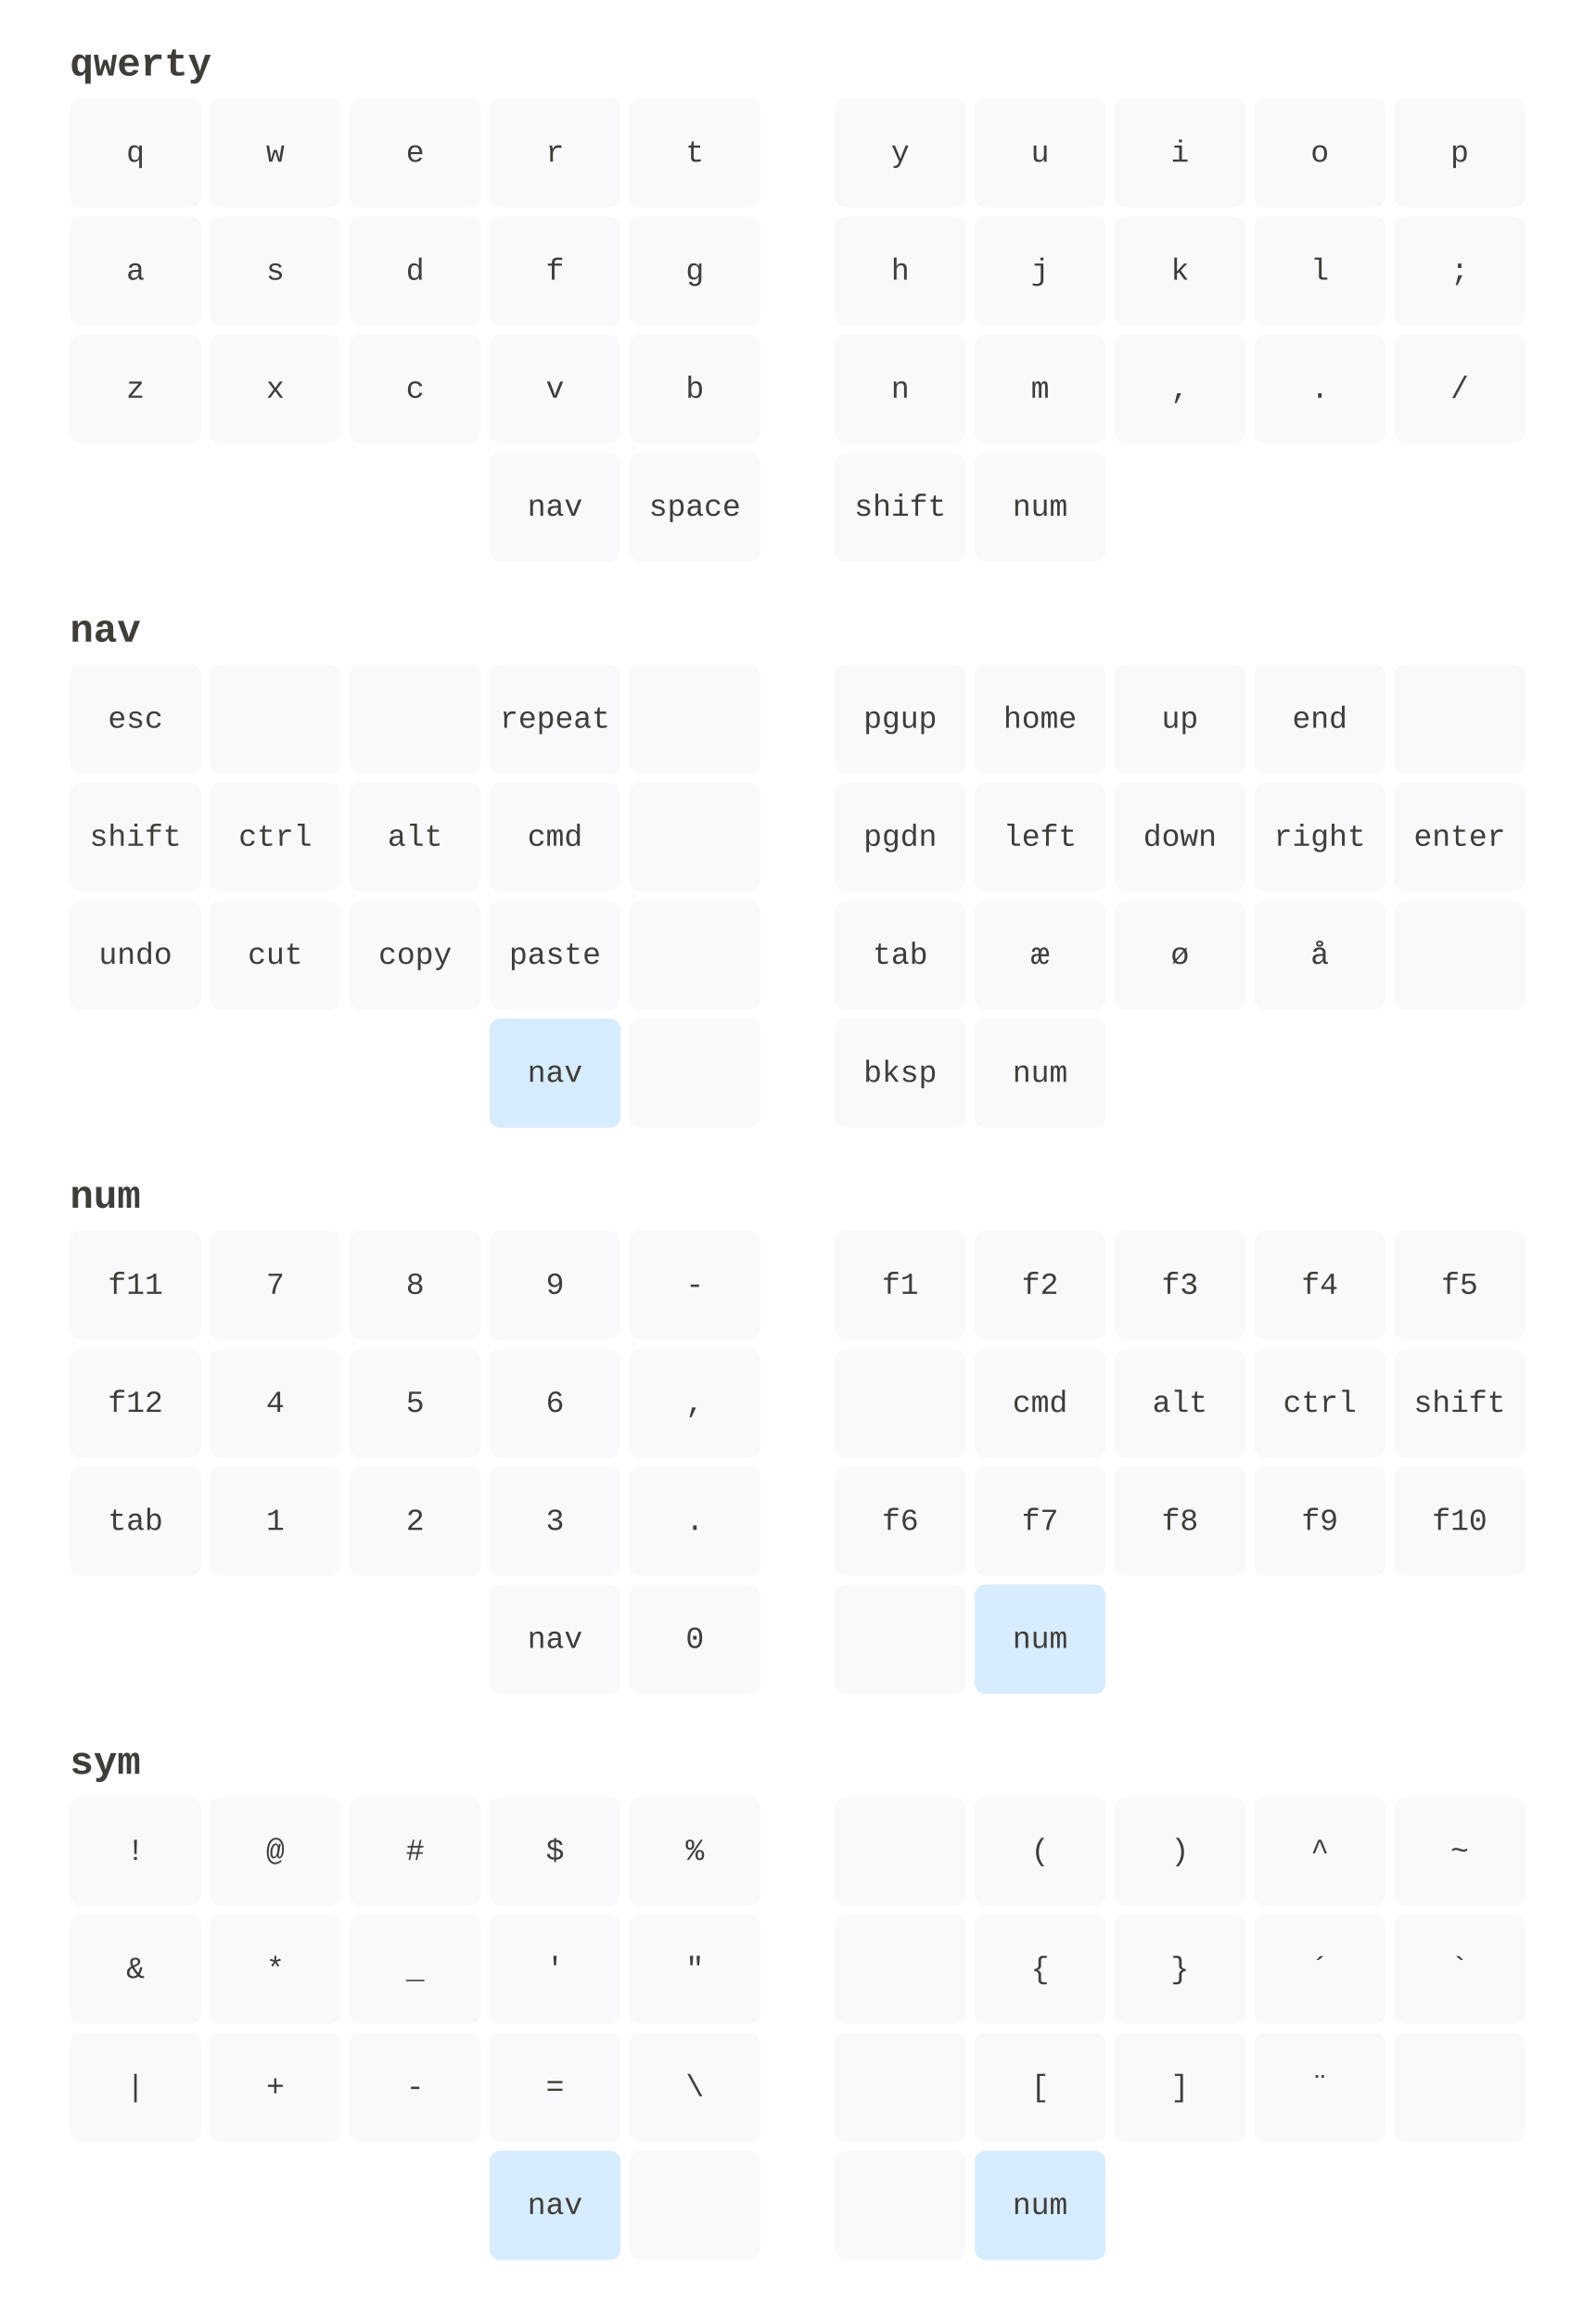
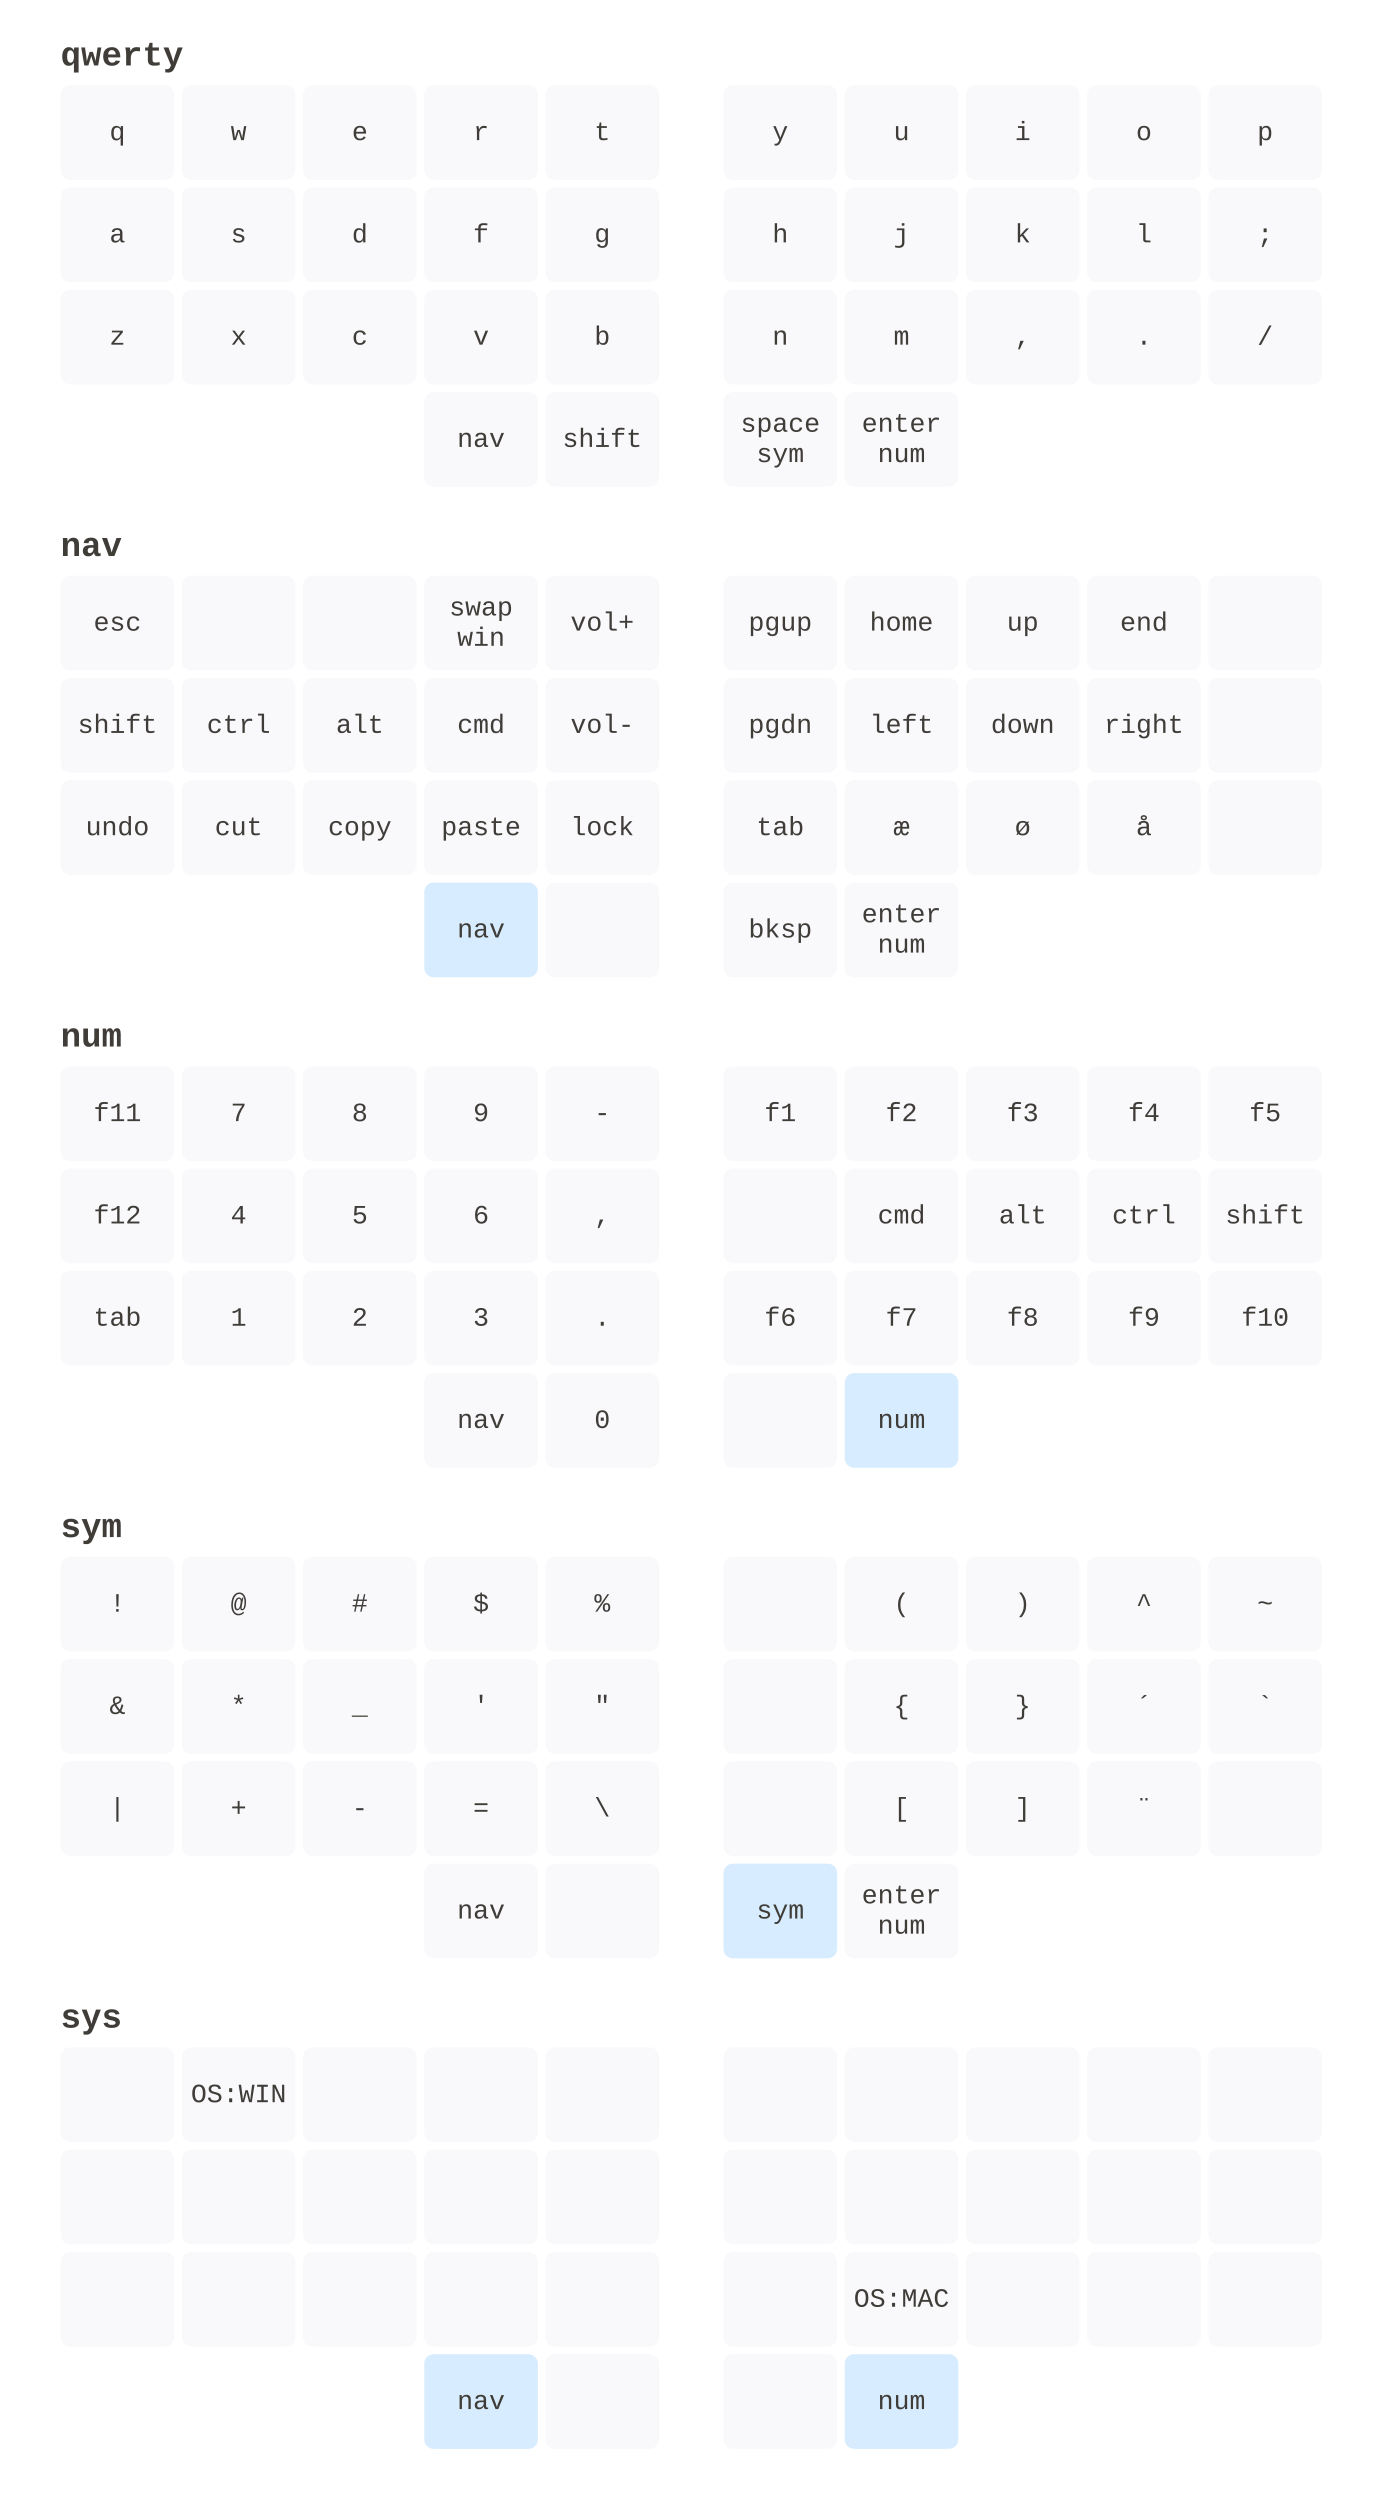
- <svg xmlns="http://www.w3.org/2000/svg" width="730" height="1061" viewBox="0 0 730 1061">
+ <svg xmlns="http://www.w3.org/2000/svg" width="730" height="1320" viewBox="0 0 730 1320">
  <style>
svg {
    font-family: SFMono-Regular,Consolas,Liberation Mono,Menlo,monospace;
    font-size: 14px;
    font-kerning: normal;
    text-rendering: optimizeLegibility;
}
rect {
    fill: #F9F9FC;
}
text {
    fill: #403d39;
    text-anchor: middle;
    dominant-baseline: middle;
}
.hold {
    fill: #D7ECFE;
}
.layer {
    fill: #403d39;
    text-anchor: start;
    dominant-baseline: hanging;
    font-weight: bold;
    font-size: 18px;
}
</style>
  <text x="32" y="25" class="layer">qwerty</text>
  <rect x="32" y="45" width="60" height="50" rx="5" ry="5" />
  <text x="62" y="70">q</text>
  <rect x="96" y="45" width="60" height="50" rx="5" ry="5" />
  <text x="126" y="70">w</text>
  <rect x="160" y="45" width="60" height="50" rx="5" ry="5" />
  <text x="190" y="70">e</text>
  <rect x="224" y="45" width="60" height="50" rx="5" ry="5" />
  <text x="254" y="70">r</text>
  <rect x="288" y="45" width="60" height="50" rx="5" ry="5" />
  <text x="318" y="70">t</text>
  <rect x="32" y="99" width="60" height="50" rx="5" ry="5" />
  <text x="62" y="124">a</text>
  <rect x="96" y="99" width="60" height="50" rx="5" ry="5" />
  <text x="126" y="124">s</text>
  <rect x="160" y="99" width="60" height="50" rx="5" ry="5" />
  <text x="190" y="124">d</text>
  <rect x="224" y="99" width="60" height="50" rx="5" ry="5" />
  <text x="254" y="124">f</text>
  <rect x="288" y="99" width="60" height="50" rx="5" ry="5" />
  <text x="318" y="124">g</text>
  <rect x="32" y="153" width="60" height="50" rx="5" ry="5" />
  <text x="62" y="178">z</text>
  <rect x="96" y="153" width="60" height="50" rx="5" ry="5" />
  <text x="126" y="178">x</text>
  <rect x="160" y="153" width="60" height="50" rx="5" ry="5" />
  <text x="190" y="178">c</text>
  <rect x="224" y="153" width="60" height="50" rx="5" ry="5" />
  <text x="254" y="178">v</text>
  <rect x="288" y="153" width="60" height="50" rx="5" ry="5" />
  <text x="318" y="178">b</text>
  <rect x="382" y="45" width="60" height="50" rx="5" ry="5" />
  <text x="412" y="70">y</text>
  <rect x="446" y="45" width="60" height="50" rx="5" ry="5" />
  <text x="476" y="70">u</text>
  <rect x="510" y="45" width="60" height="50" rx="5" ry="5" />
  <text x="540" y="70">i</text>
  <rect x="574" y="45" width="60" height="50" rx="5" ry="5" />
  <text x="604" y="70">o</text>
  <rect x="638" y="45" width="60" height="50" rx="5" ry="5" />
  <text x="668" y="70">p</text>
  <rect x="382" y="99" width="60" height="50" rx="5" ry="5" />
  <text x="412" y="124">h</text>
  <rect x="446" y="99" width="60" height="50" rx="5" ry="5" />
  <text x="476" y="124">j</text>
  <rect x="510" y="99" width="60" height="50" rx="5" ry="5" />
  <text x="540" y="124">k</text>
  <rect x="574" y="99" width="60" height="50" rx="5" ry="5" />
  <text x="604" y="124">l</text>
  <rect x="638" y="99" width="60" height="50" rx="5" ry="5" />
  <text x="668" y="124">;</text>
  <rect x="382" y="153" width="60" height="50" rx="5" ry="5" />
  <text x="412" y="178">n</text>
  <rect x="446" y="153" width="60" height="50" rx="5" ry="5" />
  <text x="476" y="178">m</text>
  <rect x="510" y="153" width="60" height="50" rx="5" ry="5" />
  <text x="540" y="178">,</text>
  <rect x="574" y="153" width="60" height="50" rx="5" ry="5" />
  <text x="604" y="178">.</text>
  <rect x="638" y="153" width="60" height="50" rx="5" ry="5" />
  <text x="668" y="178">/</text>
  <rect x="224" y="207" width="60" height="50" rx="5" ry="5" />
  <text x="254" y="232">nav</text>
  <rect x="288" y="207" width="60" height="50" rx="5" ry="5" />
-   <text x="318" y="232">space</text>
+   <text x="318" y="232">shift</text>
  <rect x="382" y="207" width="60" height="50" rx="5" ry="5" />
-   <text x="412" y="232">shift</text>
+   <text x="412" y="224">space</text>
+   <text x="412" y="240">sym</text>
  <rect x="446" y="207" width="60" height="50" rx="5" ry="5" />
-   <text x="476" y="232">num</text>
+   <text x="476" y="224">enter</text>
+   <text x="476" y="240">num</text>
  <text x="32" y="284" class="layer">nav</text>
  <rect x="32" y="304" width="60" height="50" rx="5" ry="5" />
  <text x="62" y="329">esc</text>
  <rect x="96" y="304" width="60" height="50" rx="5" ry="5" />
  <text x="126" y="329" />
  <rect x="160" y="304" width="60" height="50" rx="5" ry="5" />
  <text x="190" y="329" />
  <rect x="224" y="304" width="60" height="50" rx="5" ry="5" />
-   <text x="254" y="329">repeat</text>
+   <text x="254" y="321">swap</text>
+   <text x="254" y="337">win</text>
  <rect x="288" y="304" width="60" height="50" rx="5" ry="5" />
-   <text x="318" y="329" />
+   <text x="318" y="329">vol+</text>
  <rect x="32" y="358" width="60" height="50" rx="5" ry="5" />
  <text x="62" y="383">shift</text>
  <rect x="96" y="358" width="60" height="50" rx="5" ry="5" />
  <text x="126" y="383">ctrl</text>
  <rect x="160" y="358" width="60" height="50" rx="5" ry="5" />
  <text x="190" y="383">alt</text>
  <rect x="224" y="358" width="60" height="50" rx="5" ry="5" />
  <text x="254" y="383">cmd</text>
  <rect x="288" y="358" width="60" height="50" rx="5" ry="5" />
-   <text x="318" y="383" />
+   <text x="318" y="383">vol-</text>
  <rect x="32" y="412" width="60" height="50" rx="5" ry="5" />
  <text x="62" y="437">undo</text>
  <rect x="96" y="412" width="60" height="50" rx="5" ry="5" />
  <text x="126" y="437">cut</text>
  <rect x="160" y="412" width="60" height="50" rx="5" ry="5" />
  <text x="190" y="437">copy</text>
  <rect x="224" y="412" width="60" height="50" rx="5" ry="5" />
  <text x="254" y="437">paste</text>
  <rect x="288" y="412" width="60" height="50" rx="5" ry="5" />
-   <text x="318" y="437" />
+   <text x="318" y="437">lock</text>
  <rect x="382" y="304" width="60" height="50" rx="5" ry="5" />
  <text x="412" y="329">pgup</text>
  <rect x="446" y="304" width="60" height="50" rx="5" ry="5" />
  <text x="476" y="329">home</text>
  <rect x="510" y="304" width="60" height="50" rx="5" ry="5" />
  <text x="540" y="329">up</text>
  <rect x="574" y="304" width="60" height="50" rx="5" ry="5" />
  <text x="604" y="329">end</text>
  <rect x="638" y="304" width="60" height="50" rx="5" ry="5" />
  <text x="668" y="329" />
  <rect x="382" y="358" width="60" height="50" rx="5" ry="5" />
  <text x="412" y="383">pgdn</text>
  <rect x="446" y="358" width="60" height="50" rx="5" ry="5" />
  <text x="476" y="383">left</text>
  <rect x="510" y="358" width="60" height="50" rx="5" ry="5" />
  <text x="540" y="383">down</text>
  <rect x="574" y="358" width="60" height="50" rx="5" ry="5" />
  <text x="604" y="383">right</text>
  <rect x="638" y="358" width="60" height="50" rx="5" ry="5" />
-   <text x="668" y="383">enter</text>
+   <text x="668" y="383" />
  <rect x="382" y="412" width="60" height="50" rx="5" ry="5" />
  <text x="412" y="437">tab</text>
  <rect x="446" y="412" width="60" height="50" rx="5" ry="5" />
  <text x="476" y="437">æ</text>
  <rect x="510" y="412" width="60" height="50" rx="5" ry="5" />
  <text x="540" y="437">ø</text>
  <rect x="574" y="412" width="60" height="50" rx="5" ry="5" />
  <text x="604" y="437">å</text>
  <rect x="638" y="412" width="60" height="50" rx="5" ry="5" />
  <text x="668" y="437" />
  <rect x="224" y="466" width="60" height="50" class="hold" rx="5" ry="5" />
  <text x="254" y="491">nav</text>
  <rect x="288" y="466" width="60" height="50" rx="5" ry="5" />
  <text x="318" y="491" />
  <rect x="382" y="466" width="60" height="50" rx="5" ry="5" />
  <text x="412" y="491">bksp</text>
  <rect x="446" y="466" width="60" height="50" rx="5" ry="5" />
-   <text x="476" y="491">num</text>
+   <text x="476" y="483">enter</text>
+   <text x="476" y="499">num</text>
  <text x="32" y="543" class="layer">num</text>
  <rect x="32" y="563" width="60" height="50" rx="5" ry="5" />
  <text x="62" y="588">f11</text>
  <rect x="96" y="563" width="60" height="50" rx="5" ry="5" />
  <text x="126" y="588">7</text>
  <rect x="160" y="563" width="60" height="50" rx="5" ry="5" />
  <text x="190" y="588">8</text>
  <rect x="224" y="563" width="60" height="50" rx="5" ry="5" />
  <text x="254" y="588">9</text>
  <rect x="288" y="563" width="60" height="50" rx="5" ry="5" />
  <text x="318" y="588">-</text>
  <rect x="32" y="617" width="60" height="50" rx="5" ry="5" />
  <text x="62" y="642">f12</text>
  <rect x="96" y="617" width="60" height="50" rx="5" ry="5" />
  <text x="126" y="642">4</text>
  <rect x="160" y="617" width="60" height="50" rx="5" ry="5" />
  <text x="190" y="642">5</text>
  <rect x="224" y="617" width="60" height="50" rx="5" ry="5" />
  <text x="254" y="642">6</text>
  <rect x="288" y="617" width="60" height="50" rx="5" ry="5" />
  <text x="318" y="642">,</text>
  <rect x="32" y="671" width="60" height="50" rx="5" ry="5" />
  <text x="62" y="696">tab</text>
  <rect x="96" y="671" width="60" height="50" rx="5" ry="5" />
  <text x="126" y="696">1</text>
  <rect x="160" y="671" width="60" height="50" rx="5" ry="5" />
  <text x="190" y="696">2</text>
  <rect x="224" y="671" width="60" height="50" rx="5" ry="5" />
  <text x="254" y="696">3</text>
  <rect x="288" y="671" width="60" height="50" rx="5" ry="5" />
  <text x="318" y="696">.</text>
  <rect x="382" y="563" width="60" height="50" rx="5" ry="5" />
  <text x="412" y="588">f1</text>
  <rect x="446" y="563" width="60" height="50" rx="5" ry="5" />
  <text x="476" y="588">f2</text>
  <rect x="510" y="563" width="60" height="50" rx="5" ry="5" />
  <text x="540" y="588">f3</text>
  <rect x="574" y="563" width="60" height="50" rx="5" ry="5" />
  <text x="604" y="588">f4</text>
  <rect x="638" y="563" width="60" height="50" rx="5" ry="5" />
  <text x="668" y="588">f5</text>
  <rect x="382" y="617" width="60" height="50" rx="5" ry="5" />
  <text x="412" y="642" />
  <rect x="446" y="617" width="60" height="50" rx="5" ry="5" />
  <text x="476" y="642">cmd</text>
  <rect x="510" y="617" width="60" height="50" rx="5" ry="5" />
  <text x="540" y="642">alt</text>
  <rect x="574" y="617" width="60" height="50" rx="5" ry="5" />
  <text x="604" y="642">ctrl</text>
  <rect x="638" y="617" width="60" height="50" rx="5" ry="5" />
  <text x="668" y="642">shift</text>
  <rect x="382" y="671" width="60" height="50" rx="5" ry="5" />
  <text x="412" y="696">f6</text>
  <rect x="446" y="671" width="60" height="50" rx="5" ry="5" />
  <text x="476" y="696">f7</text>
  <rect x="510" y="671" width="60" height="50" rx="5" ry="5" />
  <text x="540" y="696">f8</text>
  <rect x="574" y="671" width="60" height="50" rx="5" ry="5" />
  <text x="604" y="696">f9</text>
  <rect x="638" y="671" width="60" height="50" rx="5" ry="5" />
  <text x="668" y="696">f10</text>
  <rect x="224" y="725" width="60" height="50" rx="5" ry="5" />
  <text x="254" y="750">nav</text>
  <rect x="288" y="725" width="60" height="50" rx="5" ry="5" />
  <text x="318" y="750">0</text>
  <rect x="382" y="725" width="60" height="50" rx="5" ry="5" />
  <text x="412" y="750" />
  <rect x="446" y="725" width="60" height="50" class="hold" rx="5" ry="5" />
  <text x="476" y="750">num</text>
  <text x="32" y="802" class="layer">sym</text>
  <rect x="32" y="822" width="60" height="50" rx="5" ry="5" />
  <text x="62" y="847">!</text>
  <rect x="96" y="822" width="60" height="50" rx="5" ry="5" />
  <text x="126" y="847">@</text>
  <rect x="160" y="822" width="60" height="50" rx="5" ry="5" />
  <text x="190" y="847">#</text>
  <rect x="224" y="822" width="60" height="50" rx="5" ry="5" />
  <text x="254" y="847">$</text>
  <rect x="288" y="822" width="60" height="50" rx="5" ry="5" />
  <text x="318" y="847">%</text>
  <rect x="32" y="876" width="60" height="50" rx="5" ry="5" />
  <text x="62" y="901">&amp;</text>
  <rect x="96" y="876" width="60" height="50" rx="5" ry="5" />
  <text x="126" y="901">*</text>
  <rect x="160" y="876" width="60" height="50" rx="5" ry="5" />
  <text x="190" y="901">_</text>
  <rect x="224" y="876" width="60" height="50" rx="5" ry="5" />
  <text x="254" y="901">'</text>
  <rect x="288" y="876" width="60" height="50" rx="5" ry="5" />
  <text x="318" y="901">"</text>
  <rect x="32" y="930" width="60" height="50" rx="5" ry="5" />
  <text x="62" y="955">|</text>
  <rect x="96" y="930" width="60" height="50" rx="5" ry="5" />
  <text x="126" y="955">+</text>
  <rect x="160" y="930" width="60" height="50" rx="5" ry="5" />
  <text x="190" y="955">-</text>
  <rect x="224" y="930" width="60" height="50" rx="5" ry="5" />
  <text x="254" y="955">=</text>
  <rect x="288" y="930" width="60" height="50" rx="5" ry="5" />
  <text x="318" y="955">\</text>
  <rect x="382" y="822" width="60" height="50" rx="5" ry="5" />
  <text x="412" y="847" />
  <rect x="446" y="822" width="60" height="50" rx="5" ry="5" />
  <text x="476" y="847">(</text>
  <rect x="510" y="822" width="60" height="50" rx="5" ry="5" />
  <text x="540" y="847">)</text>
  <rect x="574" y="822" width="60" height="50" rx="5" ry="5" />
  <text x="604" y="847">^</text>
  <rect x="638" y="822" width="60" height="50" rx="5" ry="5" />
  <text x="668" y="847">~</text>
  <rect x="382" y="876" width="60" height="50" rx="5" ry="5" />
  <text x="412" y="901" />
  <rect x="446" y="876" width="60" height="50" rx="5" ry="5" />
  <text x="476" y="901">{</text>
  <rect x="510" y="876" width="60" height="50" rx="5" ry="5" />
  <text x="540" y="901">}</text>
  <rect x="574" y="876" width="60" height="50" rx="5" ry="5" />
  <text x="604" y="901">´</text>
  <rect x="638" y="876" width="60" height="50" rx="5" ry="5" />
  <text x="668" y="901">`</text>
  <rect x="382" y="930" width="60" height="50" rx="5" ry="5" />
  <text x="412" y="955" />
  <rect x="446" y="930" width="60" height="50" rx="5" ry="5" />
  <text x="476" y="955">[</text>
  <rect x="510" y="930" width="60" height="50" rx="5" ry="5" />
  <text x="540" y="955">]</text>
  <rect x="574" y="930" width="60" height="50" rx="5" ry="5" />
  <text x="604" y="955">¨</text>
  <rect x="638" y="930" width="60" height="50" rx="5" ry="5" />
  <text x="668" y="955" />
-   <rect x="224" y="984" width="60" height="50" class="hold" rx="5" ry="5" />
+   <rect x="224" y="984" width="60" height="50" rx="5" ry="5" />
  <text x="254" y="1009">nav</text>
  <rect x="288" y="984" width="60" height="50" rx="5" ry="5" />
  <text x="318" y="1009" />
-   <rect x="382" y="984" width="60" height="50" rx="5" ry="5" />
-   <text x="412" y="1009" />
-   <rect x="446" y="984" width="60" height="50" class="hold" rx="5" ry="5" />
-   <text x="476" y="1009">num</text>
+   <rect x="382" y="984" width="60" height="50" class="hold" rx="5" ry="5" />
+   <text x="412" y="1009">sym</text>
+   <rect x="446" y="984" width="60" height="50" rx="5" ry="5" />
+   <text x="476" y="1001">enter</text>
+   <text x="476" y="1017">num</text>
+   <text x="32" y="1061" class="layer">sys</text>
+   <rect x="32" y="1081" width="60" height="50" rx="5" ry="5" />
+   <text x="62" y="1106" />
+   <rect x="96" y="1081" width="60" height="50" rx="5" ry="5" />
+   <text x="126" y="1106">OS:WIN</text>
+   <rect x="160" y="1081" width="60" height="50" rx="5" ry="5" />
+   <text x="190" y="1106" />
+   <rect x="224" y="1081" width="60" height="50" rx="5" ry="5" />
+   <text x="254" y="1106" />
+   <rect x="288" y="1081" width="60" height="50" rx="5" ry="5" />
+   <text x="318" y="1106" />
+   <rect x="32" y="1135" width="60" height="50" rx="5" ry="5" />
+   <text x="62" y="1160" />
+   <rect x="96" y="1135" width="60" height="50" rx="5" ry="5" />
+   <text x="126" y="1160" />
+   <rect x="160" y="1135" width="60" height="50" rx="5" ry="5" />
+   <text x="190" y="1160" />
+   <rect x="224" y="1135" width="60" height="50" rx="5" ry="5" />
+   <text x="254" y="1160" />
+   <rect x="288" y="1135" width="60" height="50" rx="5" ry="5" />
+   <text x="318" y="1160" />
+   <rect x="32" y="1189" width="60" height="50" rx="5" ry="5" />
+   <text x="62" y="1214" />
+   <rect x="96" y="1189" width="60" height="50" rx="5" ry="5" />
+   <text x="126" y="1214" />
+   <rect x="160" y="1189" width="60" height="50" rx="5" ry="5" />
+   <text x="190" y="1214" />
+   <rect x="224" y="1189" width="60" height="50" rx="5" ry="5" />
+   <text x="254" y="1214" />
+   <rect x="288" y="1189" width="60" height="50" rx="5" ry="5" />
+   <text x="318" y="1214" />
+   <rect x="382" y="1081" width="60" height="50" rx="5" ry="5" />
+   <text x="412" y="1106" />
+   <rect x="446" y="1081" width="60" height="50" rx="5" ry="5" />
+   <text x="476" y="1106" />
+   <rect x="510" y="1081" width="60" height="50" rx="5" ry="5" />
+   <text x="540" y="1106" />
+   <rect x="574" y="1081" width="60" height="50" rx="5" ry="5" />
+   <text x="604" y="1106" />
+   <rect x="638" y="1081" width="60" height="50" rx="5" ry="5" />
+   <text x="668" y="1106" />
+   <rect x="382" y="1135" width="60" height="50" rx="5" ry="5" />
+   <text x="412" y="1160" />
+   <rect x="446" y="1135" width="60" height="50" rx="5" ry="5" />
+   <text x="476" y="1160" />
+   <rect x="510" y="1135" width="60" height="50" rx="5" ry="5" />
+   <text x="540" y="1160" />
+   <rect x="574" y="1135" width="60" height="50" rx="5" ry="5" />
+   <text x="604" y="1160" />
+   <rect x="638" y="1135" width="60" height="50" rx="5" ry="5" />
+   <text x="668" y="1160" />
+   <rect x="382" y="1189" width="60" height="50" rx="5" ry="5" />
+   <text x="412" y="1214" />
+   <rect x="446" y="1189" width="60" height="50" rx="5" ry="5" />
+   <text x="476" y="1214">OS:MAC</text>
+   <rect x="510" y="1189" width="60" height="50" rx="5" ry="5" />
+   <text x="540" y="1214" />
+   <rect x="574" y="1189" width="60" height="50" rx="5" ry="5" />
+   <text x="604" y="1214" />
+   <rect x="638" y="1189" width="60" height="50" rx="5" ry="5" />
+   <text x="668" y="1214" />
+   <rect x="224" y="1243" width="60" height="50" class="hold" rx="5" ry="5" />
+   <text x="254" y="1268">nav</text>
+   <rect x="288" y="1243" width="60" height="50" rx="5" ry="5" />
+   <text x="318" y="1268" />
+   <rect x="382" y="1243" width="60" height="50" rx="5" ry="5" />
+   <text x="412" y="1268" />
+   <rect x="446" y="1243" width="60" height="50" class="hold" rx="5" ry="5" />
+   <text x="476" y="1268">num</text>
</svg>
